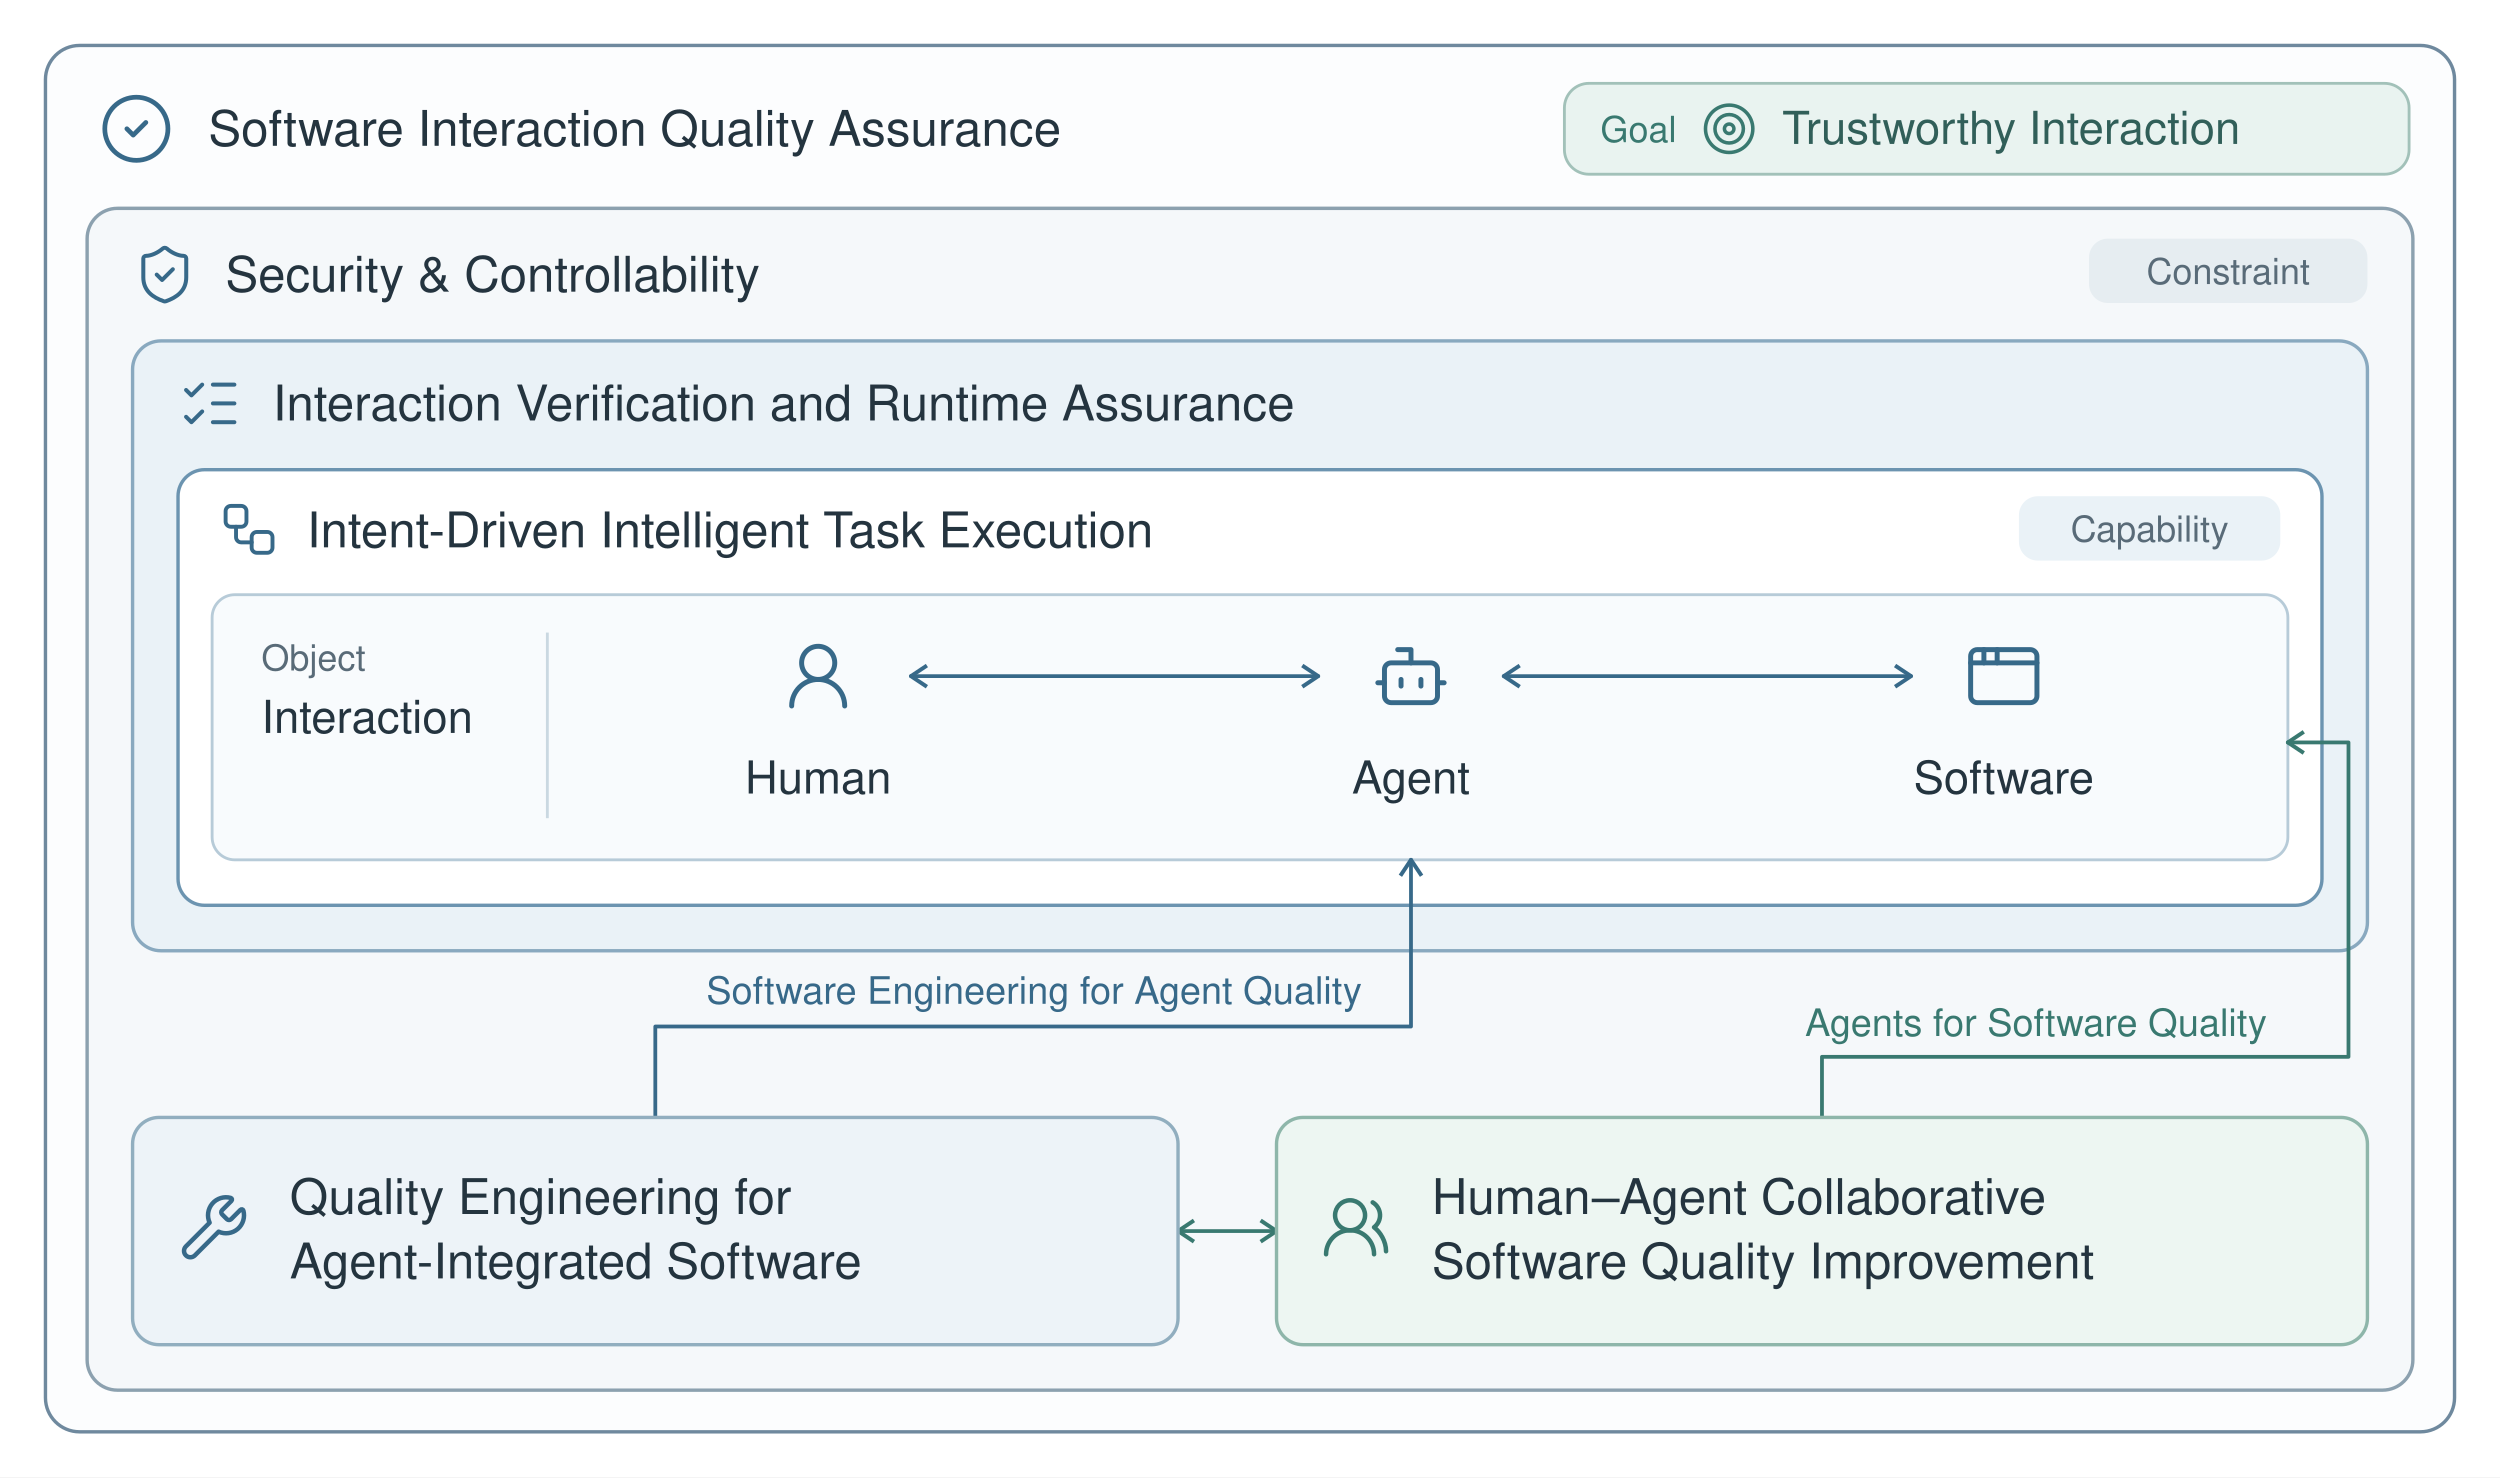
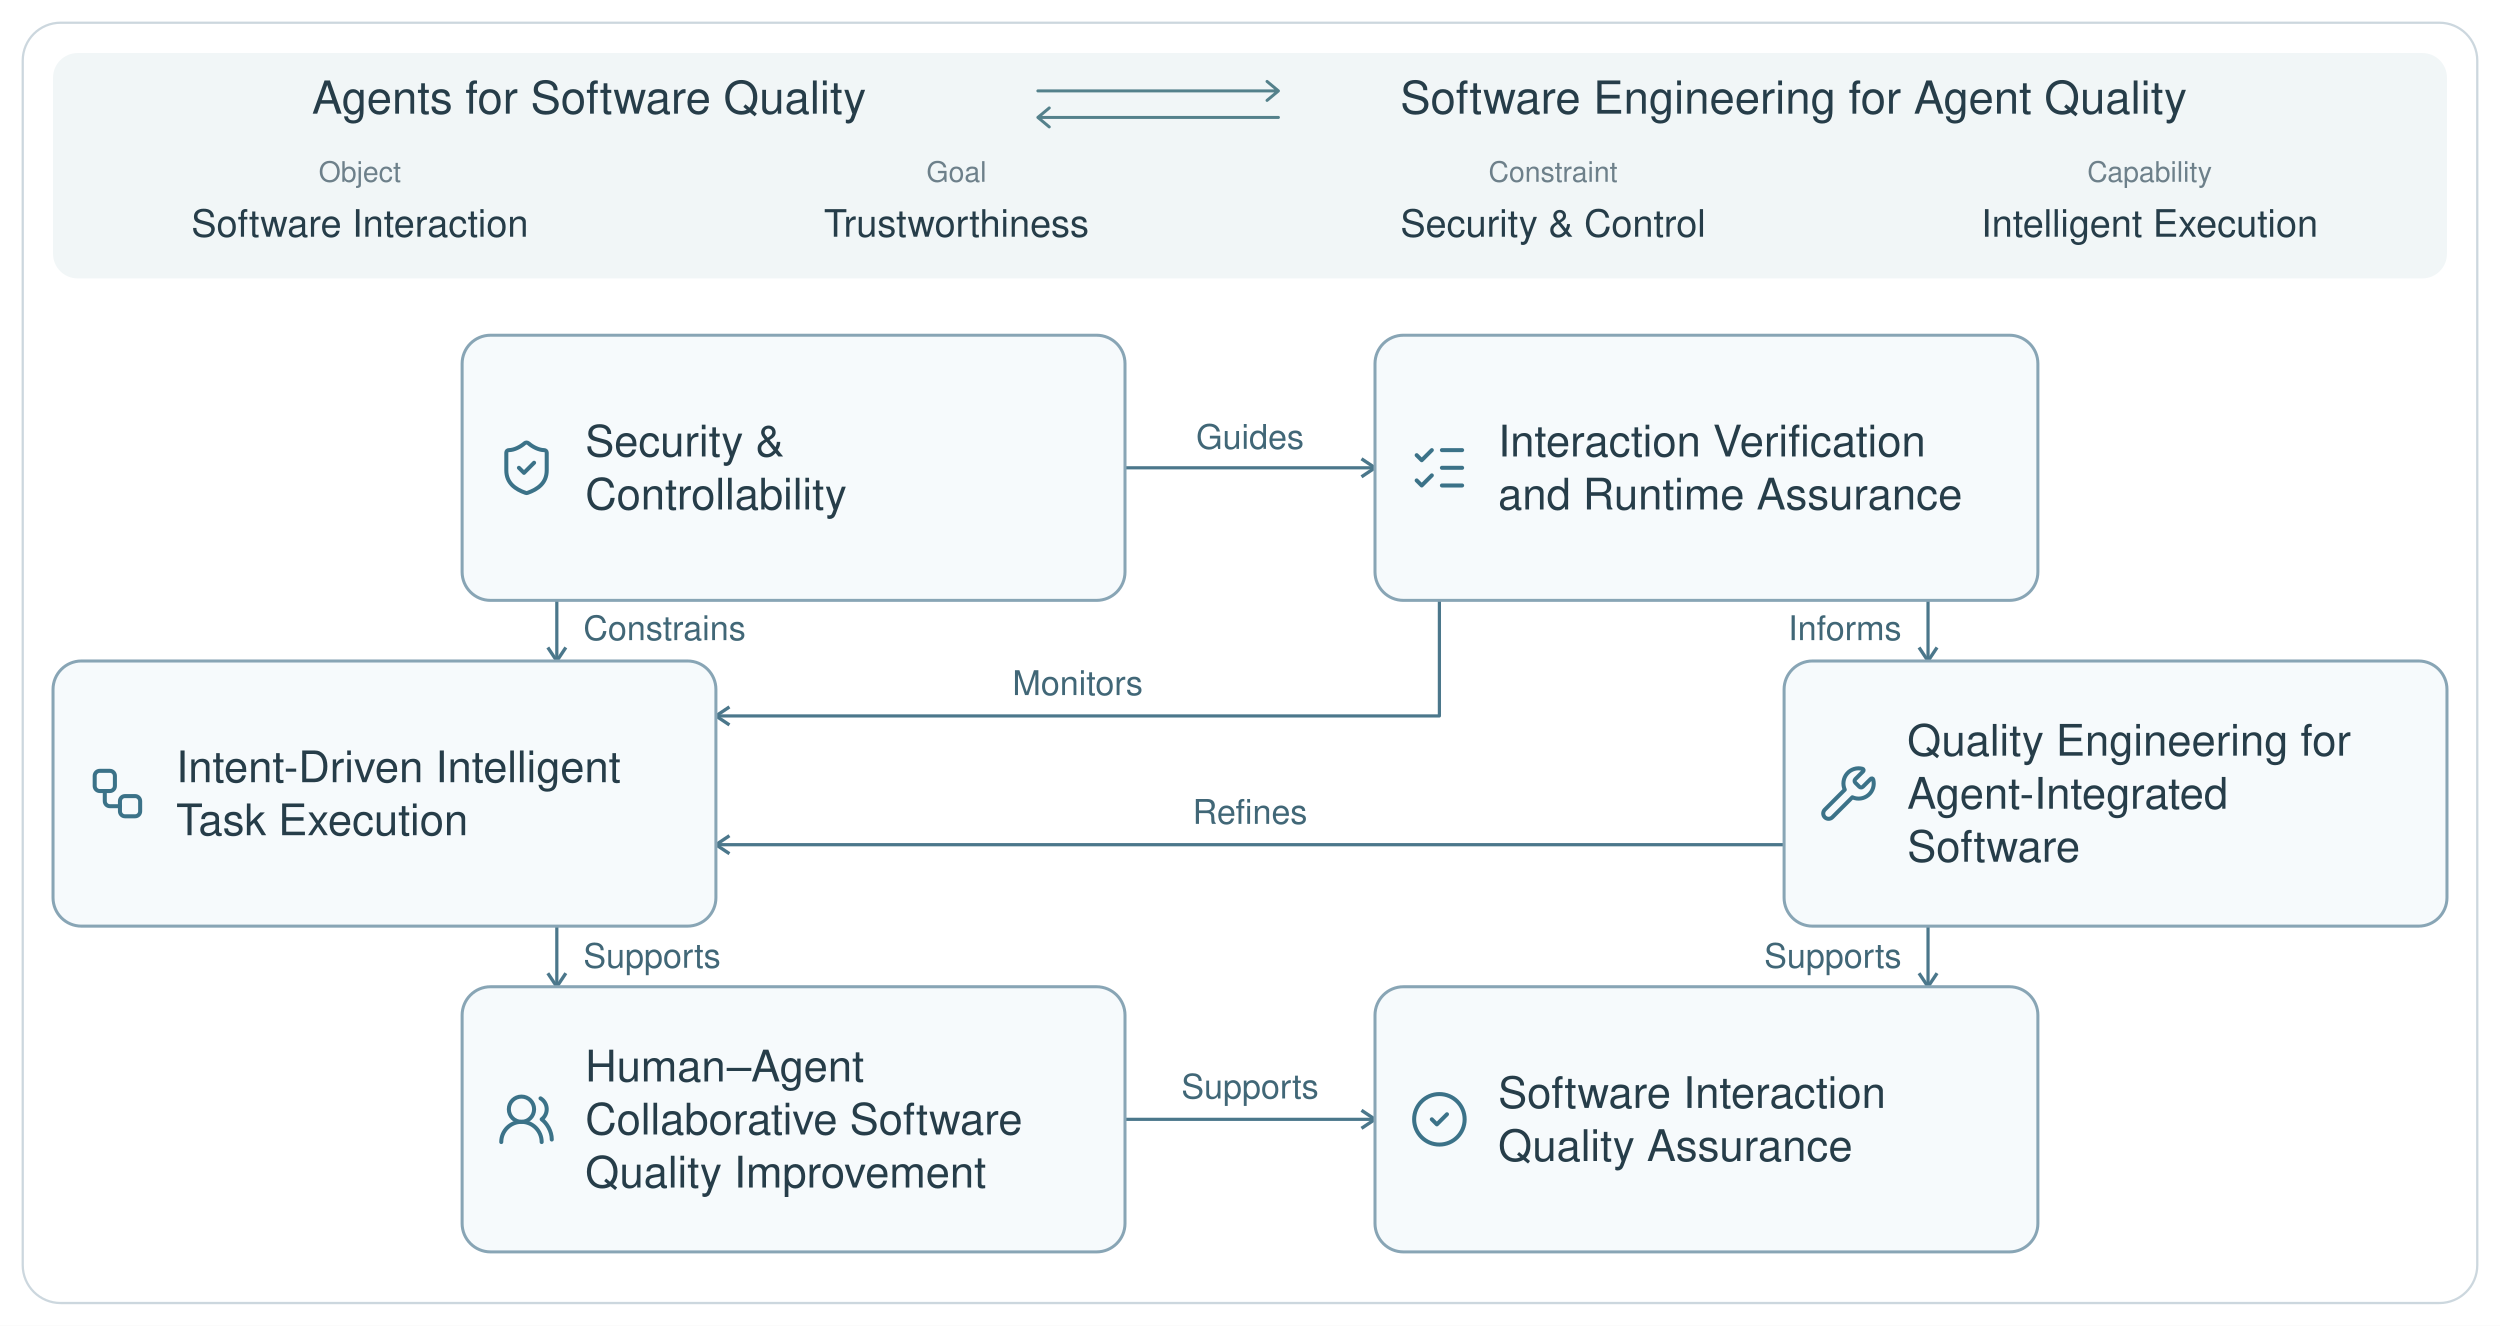
- <svg xmlns="http://www.w3.org/2000/svg" id="scope" viewBox="0 0 1320 780" role="img" aria-labelledby="scope-title scope-desc">
+ <svg xmlns="http://www.w3.org/2000/svg" id="scope" viewBox="0 0 1320 700" role="img" aria-labelledby="scope-title scope-desc">
  <defs>
    <symbol id="UserRound" viewBox="0 0 24 24">
      <circle cx="12" cy="8" r="5" />
      <path d="M20 21a8 8 0 0 0-16 0" />
    </symbol>
    <symbol id="Bot" viewBox="0 0 24 24">
      <path d="M12 8V4H8" />
      <rect width="16" height="12" x="4" y="8" rx="2" />
      <path d="M2 14h2" />
      <path d="M20 14h2" />
      <path d="M15 13v2" />
      <path d="M9 13v2" />
    </symbol>
    <symbol id="AppWindow" viewBox="0 0 24 24">
      <rect x="2" y="4" width="20" height="16" rx="2" />
      <path d="M10 4v4" />
      <path d="M2 8h20" />
      <path d="M6 4v4" />
    </symbol>
    <symbol id="ShieldCheck" viewBox="0 0 24 24">
      <path d="M20 13c0 5-3.5 7.5-7.66 8.95a1 1 0 0 1-.67-.01C7.5 20.5 4 18 4 13V6a1 1 0 0 1 1-1c2 0 4.5-1.2 6.24-2.72a1.17 1.17 0 0 1 1.52 0C14.51 3.81 17 5 19 5a1 1 0 0 1 1 1z" />
      <path d="m9 12 2 2 4-4" />
    </symbol>
    <symbol id="CircleCheck" viewBox="0 0 24 24">
      <circle cx="12" cy="12" r="10" />
      <path d="m9 12 2 2 4-4" />
    </symbol>
    <symbol id="ListChecks" viewBox="0 0 24 24">
      <path d="M13 5h8" />
      <path d="M13 12h8" />
      <path d="M13 19h8" />
      <path d="m3 17 2 2 4-4" />
      <path d="m3 7 2 2 4-4" />
    </symbol>
    <symbol id="Workflow" viewBox="0 0 24 24">
      <rect width="8" height="8" x="3" y="3" rx="2" />
      <path d="M7 11v4a2 2 0 0 0 2 2h4" />
      <rect width="8" height="8" x="13" y="13" rx="2" />
    </symbol>
    <symbol id="UsersRound" viewBox="0 0 24 24">
      <path d="M18 21a8 8 0 0 0-16 0" />
      <circle cx="10" cy="8" r="5" />
      <path d="M22 20c0-3.37-2-6.5-4-8a5 5 0 0 0-.45-8.3" />
    </symbol>
    <symbol id="Wrench" viewBox="0 0 24 24">
      <path d="M14.7 6.3a1 1 0 0 0 0 1.4l1.6 1.6a1 1 0 0 0 1.4 0l3.106-3.105c.32-.322.863-.22.983.218a6 6 0 0 1-8.259 7.057l-7.91 7.91a1 1 0 0 1-2.999-3l7.91-7.91a6 6 0 0 1 7.057-8.259c.438.12.54.662.219.984z" />
    </symbol>
    <symbol id="ArrowLeftRight" viewBox="0 0 24 24">
      <path d="M8 3 4 7l4 4" />
      <path d="M4 7h16" />
      <path d="m16 21 4-4-4-4" />
      <path d="M20 17H4" />
    </symbol>
    <symbol id="Target" viewBox="0 0 24 24">
      <circle cx="12" cy="12" r="10" />
      <circle cx="12" cy="12" r="6" />
      <circle cx="12" cy="12" r="2" />
    </symbol>
    <symbol id="ScanLine" viewBox="0 0 24 24">
      <path d="M3 7V5a2 2 0 0 1 2-2h2" />
      <path d="M17 3h2a2 2 0 0 1 2 2v2" />
      <path d="M21 17v2a2 2 0 0 1-2 2h-2" />
      <path d="M7 21H5a2 2 0 0 1-2-2v-2" />
      <path d="M7 12h10" />
    </symbol>
-     <marker id="blue-arrow" viewBox="0 0 10 10" markerWidth="7" markerHeight="7" refX="8" refY="5" orient="auto-start-reverse">
-       <path d="M2 1 8 5 2 9" fill="none" stroke="#376989" stroke-width="1.5" stroke-linejoin="round" />
-     </marker>
-     <marker id="teal-arrow" viewBox="0 0 10 10" markerWidth="7" markerHeight="7" refX="8" refY="5" orient="auto-start-reverse">
-       <path d="M2 1 8 5 2 9" fill="none" stroke="#397970" stroke-width="1.5" stroke-linejoin="round" />
+     <marker id="network-arrow" viewBox="0 0 10 10" markerWidth="7" markerHeight="7" refX="8" refY="5" orient="auto">
+       <path d="M2 1 8 5 2 9" fill="none" stroke="#4b778b" stroke-width="1.5" stroke-linejoin="round" />
    </marker>
    <style>
- text{font-family:Helvetica,Arial,sans-serif;fill:#24343f}
- .direction{font-size:26px;font-weight:500}
- .role{font-size:19px;fill:#596b78}
- .actor{font-size:24px;text-anchor:middle}
- .icon{fill:none;stroke:currentColor;stroke-width:1.5;stroke-linecap:round;stroke-linejoin:round;color:#376989}
- .path{fill:none;stroke:#376989;stroke-width:2;stroke-linecap:round;stroke-linejoin:round}
- .feedback{fill:none;stroke:#397970;stroke-width:2;stroke-linecap:round;stroke-linejoin:round}
- .edge-label{font-size:20px;text-anchor:middle}
+ text{font-family:Helvetica,Arial,sans-serif;fill:#263d49}
+ .research-card&gt;rect{fill:#f6fafc;stroke:#88a5b5;stroke-width:1.6}
+ .direction{font-size:23px;font-weight:500}
+ .icon{fill:none;stroke:currentColor;stroke-width:1.6;stroke-linecap:round;stroke-linejoin:round;color:#3b7288}
+ .relation path{fill:none;stroke:#4b778b;stroke-width:1.7;stroke-linecap:round;stroke-linejoin:round;marker-end:url(#network-arrow)}
+ .relation text{font-size:18px;fill:#416777}
+ .focus{font-size:24px;font-weight:500;text-anchor:middle}
+ .context-label{font-size:15px;fill:#6d808a;text-anchor:middle}
+ .context-value{font-size:20px;text-anchor:middle}
</style>
  </defs>
-   <rect width="1320" height="780" fill="#fff" />
-   <g id="direction-1">
-     <rect x="24" y="24" width="1272" height="732" rx="18" fill="#fcfdfe" stroke="#6f899e" stroke-width="1.8" />
-     <use class="icon" href="#CircleCheck" x="52" y="48" width="40" height="40" />
-     <text class="direction" x="110" y="77">Software Interaction Quality Assurance</text>
-     <rect x="826" y="44" width="446" height="48" rx="13" fill="#e9f3f0" stroke="#a2c1b9" stroke-width="1.5" />
-     <text class="role" x="845" y="75" style="fill:#397970">Goal</text>
-     <use class="icon" href="#Target" x="898" y="53" width="30" height="30" style="color:#397970" />
-     <text x="941" y="76" font-size="24" style="fill:#315f59">Trustworthy Interaction</text>
+   <rect width="1320" height="700" fill="#fff" />
+   <rect x="12" y="12" width="1296" height="676" rx="20" fill="#fff" stroke="#ccd7de" stroke-width="1.2" />
+   <g id="shared-context">
+     <rect x="28" y="28" width="1264" height="119" rx="13" fill="#f1f6f7" />
+     <text class="focus" x="311" y="60" fill="#39796f">Agents for Software Quality</text>
+     <text class="focus" x="947" y="60">Software Engineering for Agent Quality</text>
+     <g stroke="#54818b" stroke-width="1.6" fill="none" stroke-linecap="round" stroke-linejoin="round">
+       <path d="M548 48H675l-6-5M675 48l-6 5M675 62H548l6-5M548 62l6 5" />
+     </g>
+     <text class="context-label" x="190" y="96">Object</text>
+     <text class="context-value" x="190" y="125">Software Interaction</text>
+     <text class="context-label" x="505" y="96">Goal</text>
+     <text class="context-value" x="505" y="125">Trustworthiness</text>
+     <text class="context-label" x="820" y="96">Constraint</text>
+     <text class="context-value" x="820" y="125">Security &amp; Control</text>
+     <text class="context-label" x="1135" y="96">Capability</text>
+     <text class="context-value" x="1135" y="125">Intelligent Execution</text>
  </g>
-   <g id="direction-2">
-     <rect x="46" y="110" width="1228" height="624" rx="16" fill="#f5f8fa" stroke="#8ca1af" stroke-width="1.8" />
-     <use class="icon" href="#ShieldCheck" x="70" y="128" width="34" height="34" />
-     <text class="direction" x="119" y="154">Security &amp; Controllability</text>
-     <rect x="1103" y="126" width="147" height="34" rx="10" fill="#e6edf1" />
-     <text class="role" x="1176.5" y="150" text-anchor="middle">Constraint</text>
+   <g id="complementary-relations">
+     <g class="relation" data-source="D2" data-target="D4" data-label="Guides">
+       <path d="M594 247H726" />
+       <text x="660" y="237" text-anchor="middle">Guides</text>
+     </g>
+     <g class="relation" data-source="D2" data-target="D3" data-label="Constrains">
+       <path d="M294 317V349" />
+       <text x="308" y="338">Constrains</text>
+     </g>
+     <g class="relation" data-source="D4" data-target="D5" data-label="Informs">
+       <path d="M1018 317V349" />
+       <text x="1004" y="338" text-anchor="end">Informs</text>
+     </g>
+     <g class="relation" data-source="D4" data-target="D3" data-label="Monitors">
+       <path d="M760 317V378H378" />
+       <text x="569" y="367" text-anchor="middle">Monitors</text>
+     </g>
+     <g class="relation" data-source="D5" data-target="D3" data-label="Refines">
+       <path d="M942 446H378" />
+       <text x="660" y="435" text-anchor="middle">Refines</text>
+     </g>
+     <g class="relation" data-source="D5" data-target="D1" data-label="Supports">
+       <path d="M1018 489V521" />
+       <text x="1004" y="511" text-anchor="end">Supports</text>
+     </g>
+     <g class="relation" data-source="D3" data-target="D6" data-label="Supports">
+       <path d="M294 489V521" />
+       <text x="308" y="511">Supports</text>
+     </g>
+     <g class="relation" data-source="D6" data-target="D1" data-label="Supports">
+       <path d="M594 591H726" />
+       <text x="660" y="580" text-anchor="middle">Supports</text>
+     </g>
  </g>
-   <g id="direction-4">
-     <rect x="70" y="180" width="1180" height="322" rx="15" fill="#eaf2f7" stroke="#89a9bf" stroke-width="1.8" />
-     <use class="icon" href="#ListChecks" x="94" y="196" width="34" height="34" />
-     <text class="direction" x="144" y="222">Interaction Verification and Runtime Assurance</text>
-   </g>
-   <g id="direction-3">
-     <rect x="94" y="248" width="1132" height="230" rx="14" fill="#fff" stroke="#6c94b0" stroke-width="1.8" />
-     <use class="icon" href="#Workflow" x="115" y="263" width="33" height="33" />
-     <text class="direction" x="162" y="289">Intent-Driven Intelligent Task Execution</text>
-     <rect x="1066" y="262" width="138" height="34" rx="10" fill="#eaf2f7" />
-     <text class="role" x="1135" y="286" text-anchor="middle">Capability</text>
-     <rect x="112" y="314" width="1096" height="140" rx="12" fill="#f8fbfd" stroke="#b7cbd8" stroke-width="1.5" />
-     <text class="role" x="138" y="354">Object</text>
-     <text x="138" y="387" font-size="24">Interaction</text>
-     <path d="M289 334V432" fill="none" stroke="#cad8e1" stroke-width="1.5" />
-     <use class="icon" href="#UserRound" x="411" y="336" width="42" height="42" />
-     <use class="icon" href="#Bot" x="724" y="336" width="42" height="42" />
-     <use class="icon" href="#AppWindow" x="1037" y="336" width="42" height="42" />
-     <path class="path" d="M481 357H696" marker-start="url(#blue-arrow)" marker-end="url(#blue-arrow)" />
-     <path class="path" d="M794 357H1009" marker-start="url(#blue-arrow)" marker-end="url(#blue-arrow)" />
-     <text class="actor" x="432" y="419">Human</text>
-     <text class="actor" x="745" y="419">Agent</text>
-     <text class="actor" x="1058" y="419">Software</text>
-   </g>
-   <g id="research-paths">
-     <path class="path" d="M346 590V542H745V454" marker-end="url(#blue-arrow)" />
-     <path class="feedback" d="M962 590V558H1240V392H1208" marker-end="url(#teal-arrow)" />
-     <text class="edge-label" x="546" y="530" style="fill:#376989">Software Engineering for Agent Quality</text>
-     <text class="edge-label" x="1075" y="547" style="fill:#397970">Agents for Software Quality</text>
-     <path class="feedback" d="M622 650H674" marker-start="url(#teal-arrow)" marker-end="url(#teal-arrow)" />
-   </g>
-   <g id="direction-5">
-     <rect x="70" y="590" width="552" height="120" rx="14" fill="#edf3f8" stroke="#91aebf" stroke-width="1.8" />
-     <use class="icon" href="#Wrench" x="94" y="629" width="38" height="38" />
-     <text class="direction" x="153" y="641">
-       <tspan x="153">Quality Engineering for</tspan>
-       <tspan x="153" dy="34">Agent-Integrated Software</tspan>
+   <g class="research-card" data-direction="D2">
+     <rect x="244" y="177" width="350" height="140" rx="15" />
+     <use class="icon" href="#ShieldCheck" x="262" y="231" width="32" height="32" />
+     <text class="direction" x="309" y="241">
+       <tspan x="309" y="241">Security &amp;</tspan>
+       <tspan x="309" y="269">Controllability</tspan>
    </text>
  </g>
-   <g id="direction-6">
-     <rect x="674" y="590" width="576" height="120" rx="14" fill="#edf6f2" stroke="#8eb6aa" stroke-width="1.8" />
-     <use class="icon" href="#UsersRound" x="697" y="629" width="38" height="38" style="color:#397970" />
-     <text class="direction" x="756" y="641">
-       <tspan x="756">Human–Agent Collaborative</tspan>
-       <tspan x="756" dy="34">Software Quality Improvement</tspan>
+   <g class="research-card" data-direction="D4">
+     <rect x="726" y="177" width="350" height="140" rx="15" />
+     <use class="icon" href="#ListChecks" x="744" y="231" width="32" height="32" />
+     <text class="direction" x="791" y="241">
+       <tspan x="791" y="241">Interaction Verification</tspan>
+       <tspan x="791" y="269">and Runtime Assurance</tspan>
+     </text>
+   </g>
+   <g class="research-card" data-direction="D3">
+     <rect x="28" y="349" width="350" height="140" rx="15" />
+     <use class="icon" href="#Workflow" x="46" y="403" width="32" height="32" />
+     <text class="direction" x="93" y="413">
+       <tspan x="93" y="413">Intent-Driven Intelligent</tspan>
+       <tspan x="93" y="441">Task Execution</tspan>
+     </text>
+   </g>
+   <g class="research-card" data-direction="D5">
+     <rect x="942" y="349" width="350" height="140" rx="15" />
+     <use class="icon" href="#Wrench" x="960" y="403" width="32" height="32" />
+     <text class="direction" x="1007" y="399">
+       <tspan x="1007" y="399">Quality Engineering for</tspan>
+       <tspan x="1007" y="427">Agent-Integrated</tspan>
+       <tspan x="1007" y="455">Software</tspan>
+     </text>
+   </g>
+   <g class="research-card" data-direction="D6">
+     <rect x="244" y="521" width="350" height="140" rx="15" />
+     <use class="icon" href="#UsersRound" x="262" y="575" width="32" height="32" />
+     <text class="direction" x="309" y="571">
+       <tspan x="309" y="571">Human–Agent</tspan>
+       <tspan x="309" y="599">Collaborative Software</tspan>
+       <tspan x="309" y="627">Quality Improvement</tspan>
+     </text>
+   </g>
+   <g class="research-card" data-direction="D1">
+     <rect x="726" y="521" width="350" height="140" rx="15" />
+     <use class="icon" href="#CircleCheck" x="744" y="575" width="32" height="32" />
+     <text class="direction" x="791" y="585">
+       <tspan x="791" y="585">Software Interaction</tspan>
+       <tspan x="791" y="613">Quality Assurance</tspan>
    </text>
  </g>
</svg>
